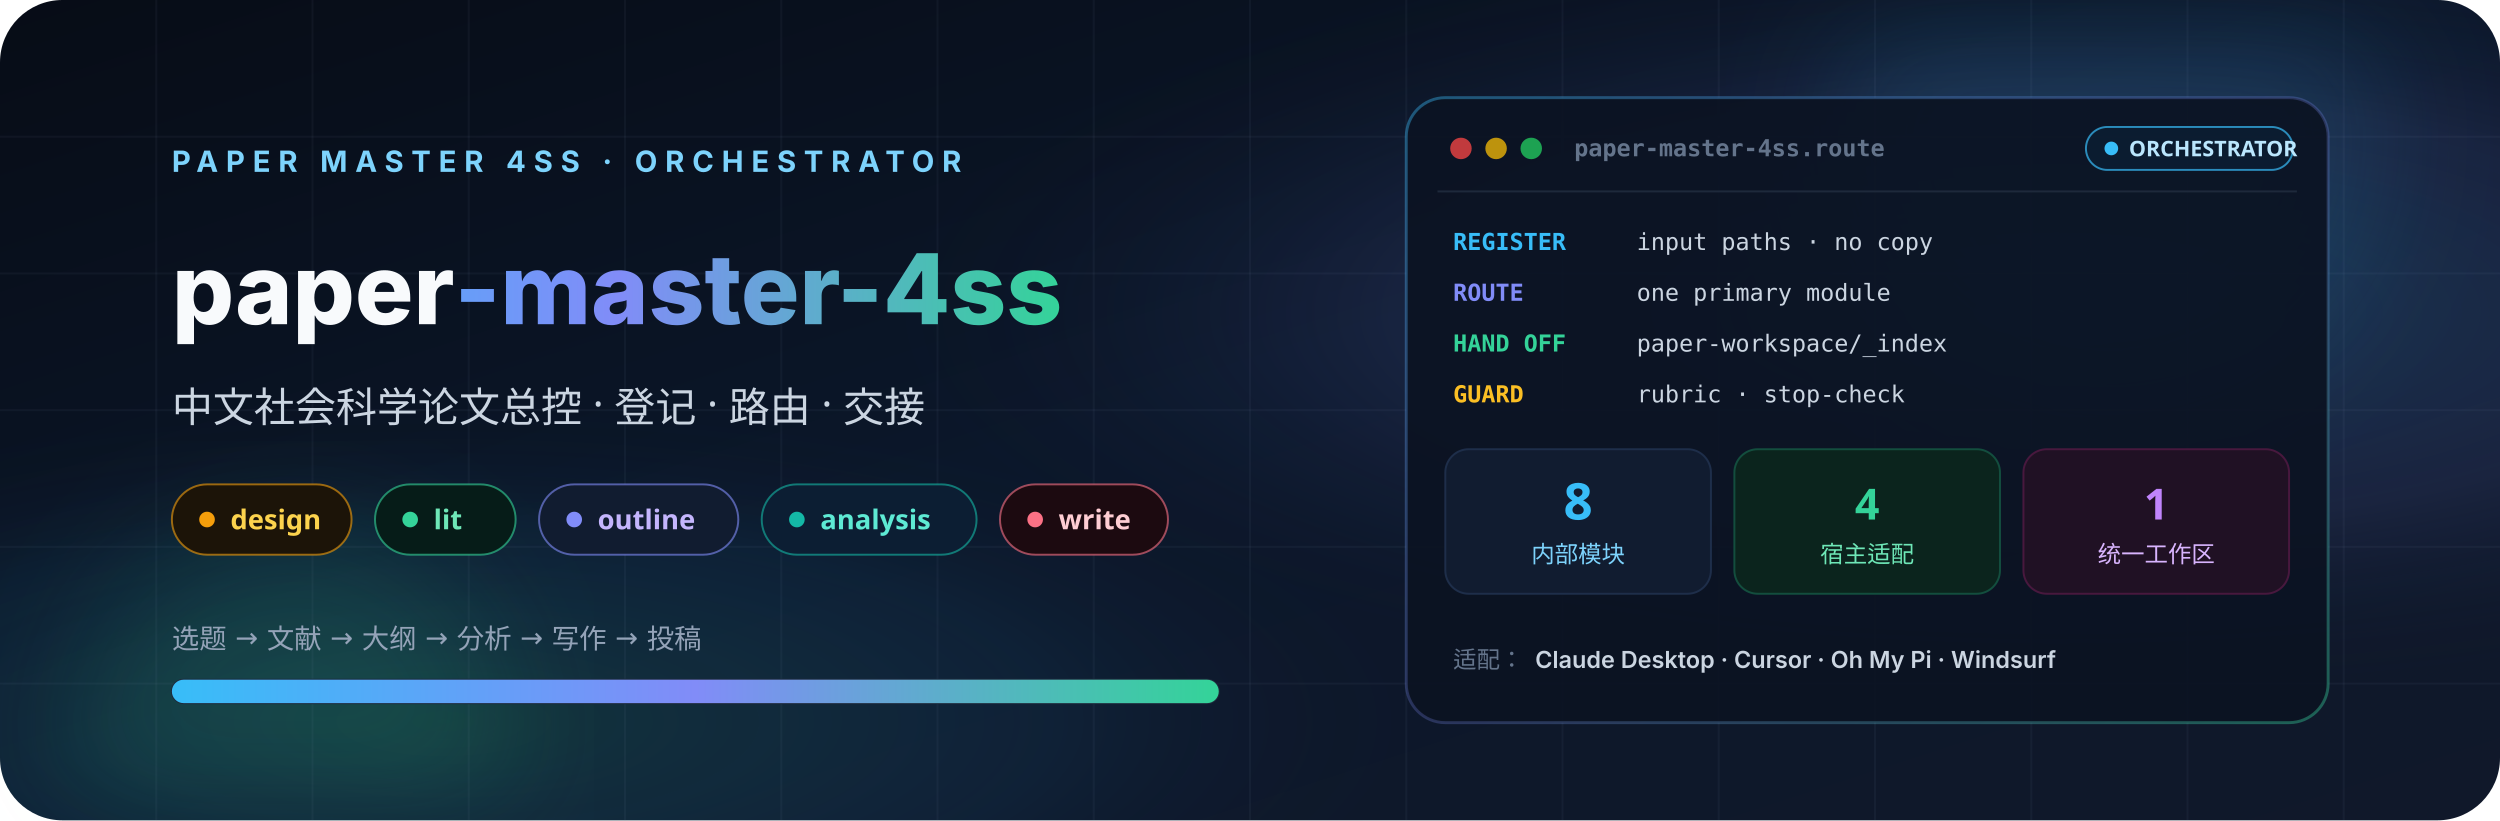
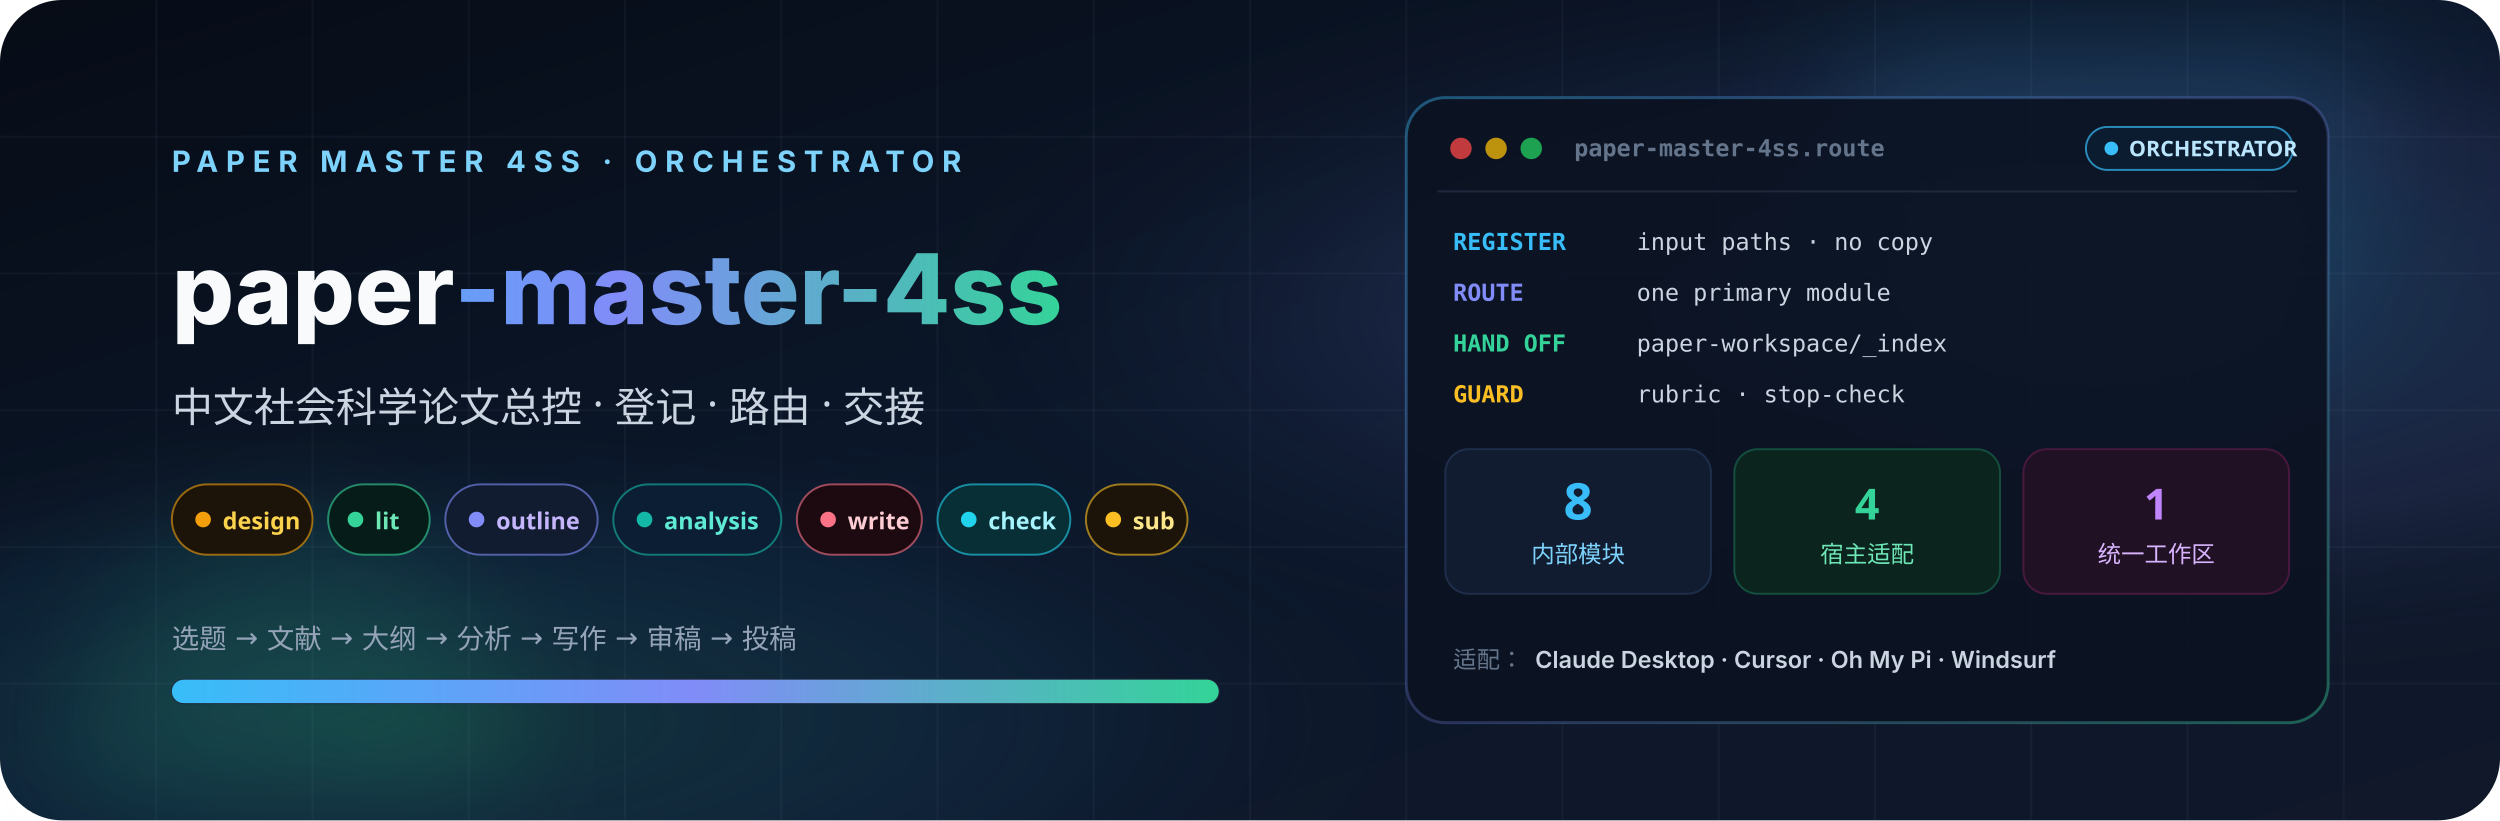
<svg xmlns="http://www.w3.org/2000/svg" width="1280" height="420" viewBox="0 0 1280 420" role="img" aria-label="paper-master-4ss">
  <defs>
    <linearGradient id="bg" x1="0" y1="0" x2="1" y2="1">
      <stop offset="0%" stop-color="#070c16" />
      <stop offset="48%" stop-color="#0b172a" />
      <stop offset="100%" stop-color="#10182a" />
    </linearGradient>
    <linearGradient id="title-grad" x1="0" y1="0" x2="1" y2="0">
      <stop offset="0%" stop-color="#38bdf8" />
      <stop offset="50%" stop-color="#818cf8" />
      <stop offset="100%" stop-color="#34d399" />
    </linearGradient>
    <linearGradient id="card-border" x1="0" y1="0" x2="1" y2="1">
      <stop offset="0%" stop-color="#38bdf8" stop-opacity=".4" />
      <stop offset="50%" stop-color="#818cf8" stop-opacity=".25" />
      <stop offset="100%" stop-color="#34d399" stop-opacity=".4" />
    </linearGradient>
    <linearGradient id="progress-bar" x1="0" y1="0" x2="1" y2="0">
      <stop offset="0%" stop-color="#38bdf8" />
      <stop offset="50%" stop-color="#818cf8" />
      <stop offset="100%" stop-color="#34d399" />
    </linearGradient>
    <radialGradient id="orb-right" cx="82%" cy="38%" r="48%">
      <stop offset="0%" stop-color="#38bdf8" stop-opacity=".20" />
      <stop offset="55%" stop-color="#818cf8" stop-opacity=".10" />
      <stop offset="100%" stop-color="#070c16" stop-opacity="0" />
    </radialGradient>
    <radialGradient id="orb-left" cx="18%" cy="88%" r="40%">
      <stop offset="0%" stop-color="#34d399" stop-opacity=".16" />
      <stop offset="60%" stop-color="#38bdf8" stop-opacity=".06" />
      <stop offset="100%" stop-color="#070c16" stop-opacity="0" />
    </radialGradient>
    <filter id="soft" x="-20%" y="-20%" width="140%" height="140%">
      <feGaussianBlur stdDeviation="32" />
    </filter>
  </defs>
  <rect width="1280" height="420" rx="32" fill="url(#bg)" />
  <rect width="1280" height="420" rx="32" fill="url(#orb-right)" />
  <rect width="1280" height="420" rx="32" fill="url(#orb-left)" />
  <circle cx="1080" cy="70" r="140" fill="#38bdf8" opacity=".12" filter="url(#soft)" />
  <circle cx="150" cy="380" r="110" fill="#34d399" opacity=".14" filter="url(#soft)" />
  <g stroke="#94a3b8" stroke-opacity=".06" stroke-width="1">
    <path d="M80 0v420M160 0v420M240 0v420M320 0v420M400 0v420M480 0v420M560 0v420M640 0v420M720 0v420M800 0v420M880 0v420M960 0v420M1040 0v420M1120 0v420M1200 0v420" />
    <path d="M0 70h1280M0 140h1280M0 210h1280M0 280h1280M0 350h1280" />
  </g>
  <text x="88" y="88" fill="#7dd3fc" font-family="ui-sans-serif, system-ui, -apple-system, Segoe UI, sans-serif" font-size="15" font-weight="700" letter-spacing="4">PAPER MASTER 4SS · ORCHESTRATOR</text>
  <text x="88" y="166" fill="#f8fafc" font-family="ui-sans-serif, system-ui, -apple-system, Segoe UI, sans-serif" font-size="50" font-weight="800">paper<tspan fill="url(#title-grad)">-master-4ss</tspan>
  </text>
  <text x="88" y="216" fill="#cbd5e1" font-family="ui-sans-serif, system-ui, PingFang SC, Microsoft YaHei, sans-serif" font-size="21">中文社会科学论文总控 · 登记 · 路由 · 交接</text>
-   <g font-family="ui-sans-serif, system-ui, PingFang SC, Microsoft YaHei, sans-serif" font-size="14" font-weight="600">
-     <rect x="88" y="248" width="92" height="36" rx="18" fill="#1c1408" stroke="#f59e0b" stroke-opacity=".6" />
-     <circle cx="106" cy="266" r="4" fill="#f59e0b" />
-     <text x="118" y="271" fill="#fcd34d">design</text>
-     <rect x="192" y="248" width="72" height="36" rx="18" fill="#061c18" stroke="#34d399" stroke-opacity=".6" />
-     <circle cx="210" cy="266" r="4" fill="#34d399" />
-     <text x="222" y="271" fill="#6ee7b7">lit</text>
-     <rect x="276" y="248" width="102" height="36" rx="18" fill="#111c30" stroke="#818cf8" stroke-opacity=".6" />
-     <circle cx="294" cy="266" r="4" fill="#818cf8" />
-     <text x="306" y="271" fill="#c4b5fd">outline</text>
-     <rect x="390" y="248" width="110" height="36" rx="18" fill="#0c1e33" stroke="#14b8a6" stroke-opacity=".6" />
-     <circle cx="408" cy="266" r="4" fill="#14b8a6" />
-     <text x="420" y="271" fill="#5eead4">analysis</text>
-     <rect x="512" y="248" width="86" height="36" rx="18" fill="#1c0a10" stroke="#fb7185" stroke-opacity=".6" />
-     <circle cx="530" cy="266" r="4" fill="#fb7185" />
-     <text x="542" y="271" fill="#fecdd3">write</text>
+   <g font-family="ui-sans-serif, system-ui, PingFang SC, Microsoft YaHei, sans-serif" font-size="12" font-weight="600">
+     <rect x="88" y="248" width="72" height="36" rx="18" fill="#1c1408" stroke="#f59e0b" stroke-opacity=".6" />
+     <circle cx="104" cy="266" r="4" fill="#f59e0b" />
+     <text x="114" y="271" fill="#fcd34d">design</text>
+     <rect x="168" y="248" width="52" height="36" rx="18" fill="#061c18" stroke="#34d399" stroke-opacity=".6" />
+     <circle cx="182" cy="266" r="4" fill="#34d399" />
+     <text x="192" y="271" fill="#6ee7b7">lit</text>
+     <rect x="228" y="248" width="78" height="36" rx="18" fill="#111c30" stroke="#818cf8" stroke-opacity=".6" />
+     <circle cx="244" cy="266" r="4" fill="#818cf8" />
+     <text x="254" y="271" fill="#c4b5fd">outline</text>
+     <rect x="314" y="248" width="86" height="36" rx="18" fill="#0c1e33" stroke="#14b8a6" stroke-opacity=".6" />
+     <circle cx="330" cy="266" r="4" fill="#14b8a6" />
+     <text x="340" y="271" fill="#5eead4">analysis</text>
+     <rect x="408" y="248" width="64" height="36" rx="18" fill="#1c0a10" stroke="#fb7185" stroke-opacity=".6" />
+     <circle cx="424" cy="266" r="4" fill="#fb7185" />
+     <text x="434" y="271" fill="#fecdd3">write</text>
+     <rect x="480" y="248" width="68" height="36" rx="18" fill="#082f36" stroke="#22d3ee" stroke-opacity=".6" />
+     <circle cx="496" cy="266" r="4" fill="#22d3ee" />
+     <text x="506" y="271" fill="#a5f3fc">check</text>
+     <rect x="556" y="248" width="52" height="36" rx="18" fill="#1c1408" stroke="#fbbf24" stroke-opacity=".6" />
+     <circle cx="570" cy="266" r="4" fill="#fbbf24" />
+     <text x="580" y="271" fill="#fde68a">sub</text>
  </g>
  <g font-family="ui-sans-serif, system-ui, PingFang SC, Microsoft YaHei, sans-serif">
-     <text x="88" y="332" fill="#94a3b8" font-size="14" font-weight="500">选题 → 文献 → 大纲 → 分析 → 写作 → 投稿</text>
+     <text x="88" y="332" fill="#94a3b8" font-size="14" font-weight="500">选题 → 文献 → 大纲 → 分析 → 写作 → 审稿 → 投稿</text>
    <rect x="88" y="348" width="536" height="12" rx="6" fill="#0f172a" stroke="#1e293b" />
    <rect x="88" y="348" width="536" height="12" rx="6" fill="url(#progress-bar)" />
  </g>
  <g transform="translate(720 50)">
    <rect width="472" height="320" rx="20" fill="#0b1322" fill-opacity=".92" stroke="url(#card-border)" stroke-width="1.5" />
    <circle cx="28" cy="26" r="5.5" fill="#ef4444" opacity=".8" />
    <circle cx="46" cy="26" r="5.5" fill="#eab308" opacity=".8" />
    <circle cx="64" cy="26" r="5.5" fill="#22c55e" opacity=".8" />
    <text x="86" y="30" fill="#64748b" font-family="ui-monospace, SFMono-Regular, Menlo, monospace" font-size="12" font-weight="600">paper-master-4ss.route</text>
    <rect x="348" y="15" width="106" height="22" rx="11" fill="#0c1e33" fill-opacity=".8" stroke="#38bdf8" stroke-opacity=".7" />
    <circle cx="361" cy="26" r="3.5" fill="#38bdf8" />
    <text x="370" y="30" fill="#bae6fd" font-family="ui-sans-serif, system-ui, sans-serif" font-size="11" font-weight="700">ORCHESTRATOR</text>
    <line x1="16" y1="48" x2="456" y2="48" stroke="#1e293b" stroke-width="1" />
    <g font-family="ui-monospace, SFMono-Regular, Menlo, monospace" font-size="12">
      <text x="24" y="78" fill="#38bdf8" font-weight="700">REGISTER</text>
      <text x="118" y="78" fill="#cbd5e1">input paths · no copy</text>
      <text x="24" y="104" fill="#818cf8" font-weight="700">ROUTE</text>
      <text x="118" y="104" fill="#cbd5e1">one primary module</text>
      <text x="24" y="130" fill="#34d399" font-weight="700">HAND OFF</text>
      <text x="118" y="130" fill="#cbd5e1">paper-workspace/_index</text>
      <text x="24" y="156" fill="#fbbf24" font-weight="700">GUARD</text>
      <text x="118" y="156" fill="#cbd5e1">rubric · stop-check</text>
    </g>
    <g transform="translate(20 180)">
      <rect x="0" y="0" width="136" height="74" rx="12" fill="#111c30" stroke="#1e2e4a" stroke-width="1" />
      <text x="68" y="36" text-anchor="middle" fill="#38bdf8" font-family="ui-sans-serif, system-ui, sans-serif" font-size="26" font-weight="800">8</text>
      <text x="68" y="58" text-anchor="middle" fill="#7dd3fc" font-family="ui-sans-serif, system-ui, PingFang SC, sans-serif" font-size="12">内部模块</text>
      <rect x="148" y="0" width="136" height="74" rx="12" fill="#0b241d" stroke="#134e3e" stroke-width="1" />
      <text x="216" y="36" text-anchor="middle" fill="#34d399" font-family="ui-sans-serif, system-ui, sans-serif" font-size="22" font-weight="800">4</text>
      <text x="216" y="58" text-anchor="middle" fill="#6ee7b7" font-family="ui-sans-serif, system-ui, PingFang SC, sans-serif" font-size="12">宿主适配</text>
      <rect x="296" y="0" width="136" height="74" rx="12" fill="#201124" stroke="#48183e" stroke-width="1" />
      <text x="364" y="36" text-anchor="middle" fill="#c084fc" font-family="ui-sans-serif, system-ui, sans-serif" font-size="22" font-weight="800">1</text>
      <text x="364" y="58" text-anchor="middle" fill="#d8b4fe" font-family="ui-sans-serif, system-ui, PingFang SC, sans-serif" font-size="12">统一工作区</text>
    </g>
    <g transform="translate(24 292)" font-family="ui-sans-serif, system-ui, -apple-system, sans-serif" font-size="12">
      <text fill="#64748b" font-weight="500">适配：</text>
      <text x="42" fill="#cbd5e1" font-weight="600">Claude Desktop · Cursor · Oh My Pi · Windsurf</text>
    </g>
  </g>
</svg>
